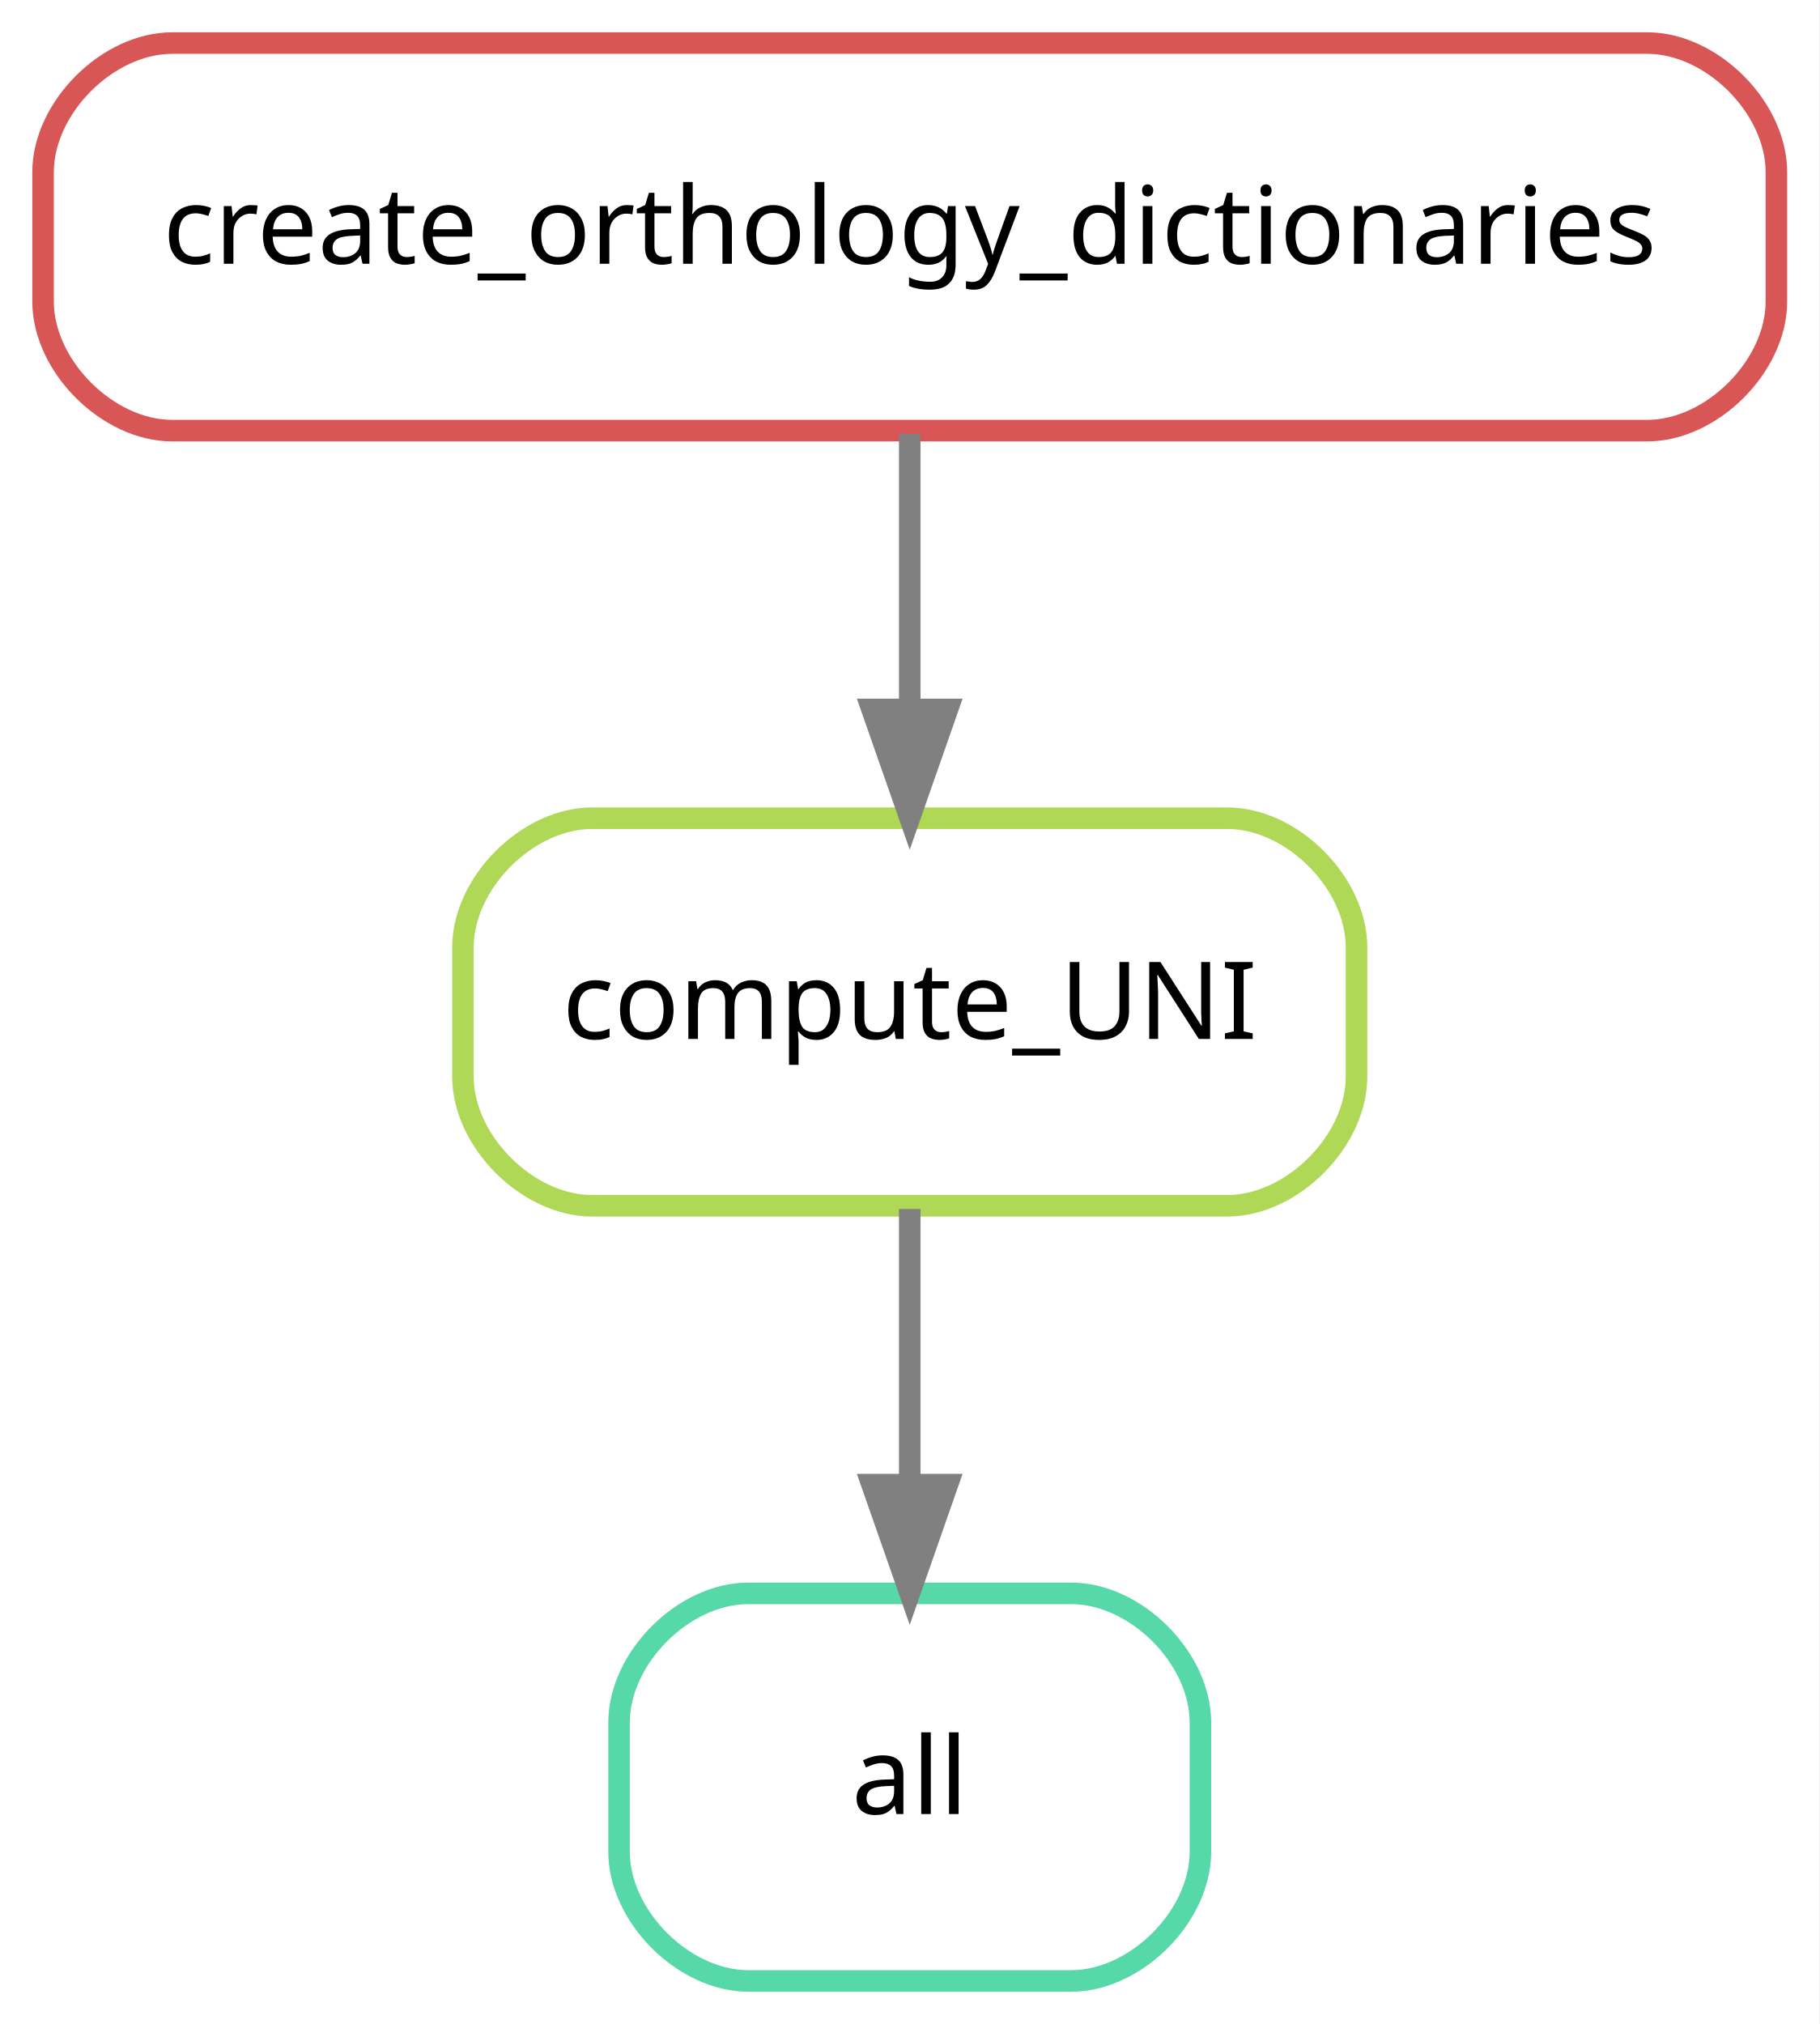
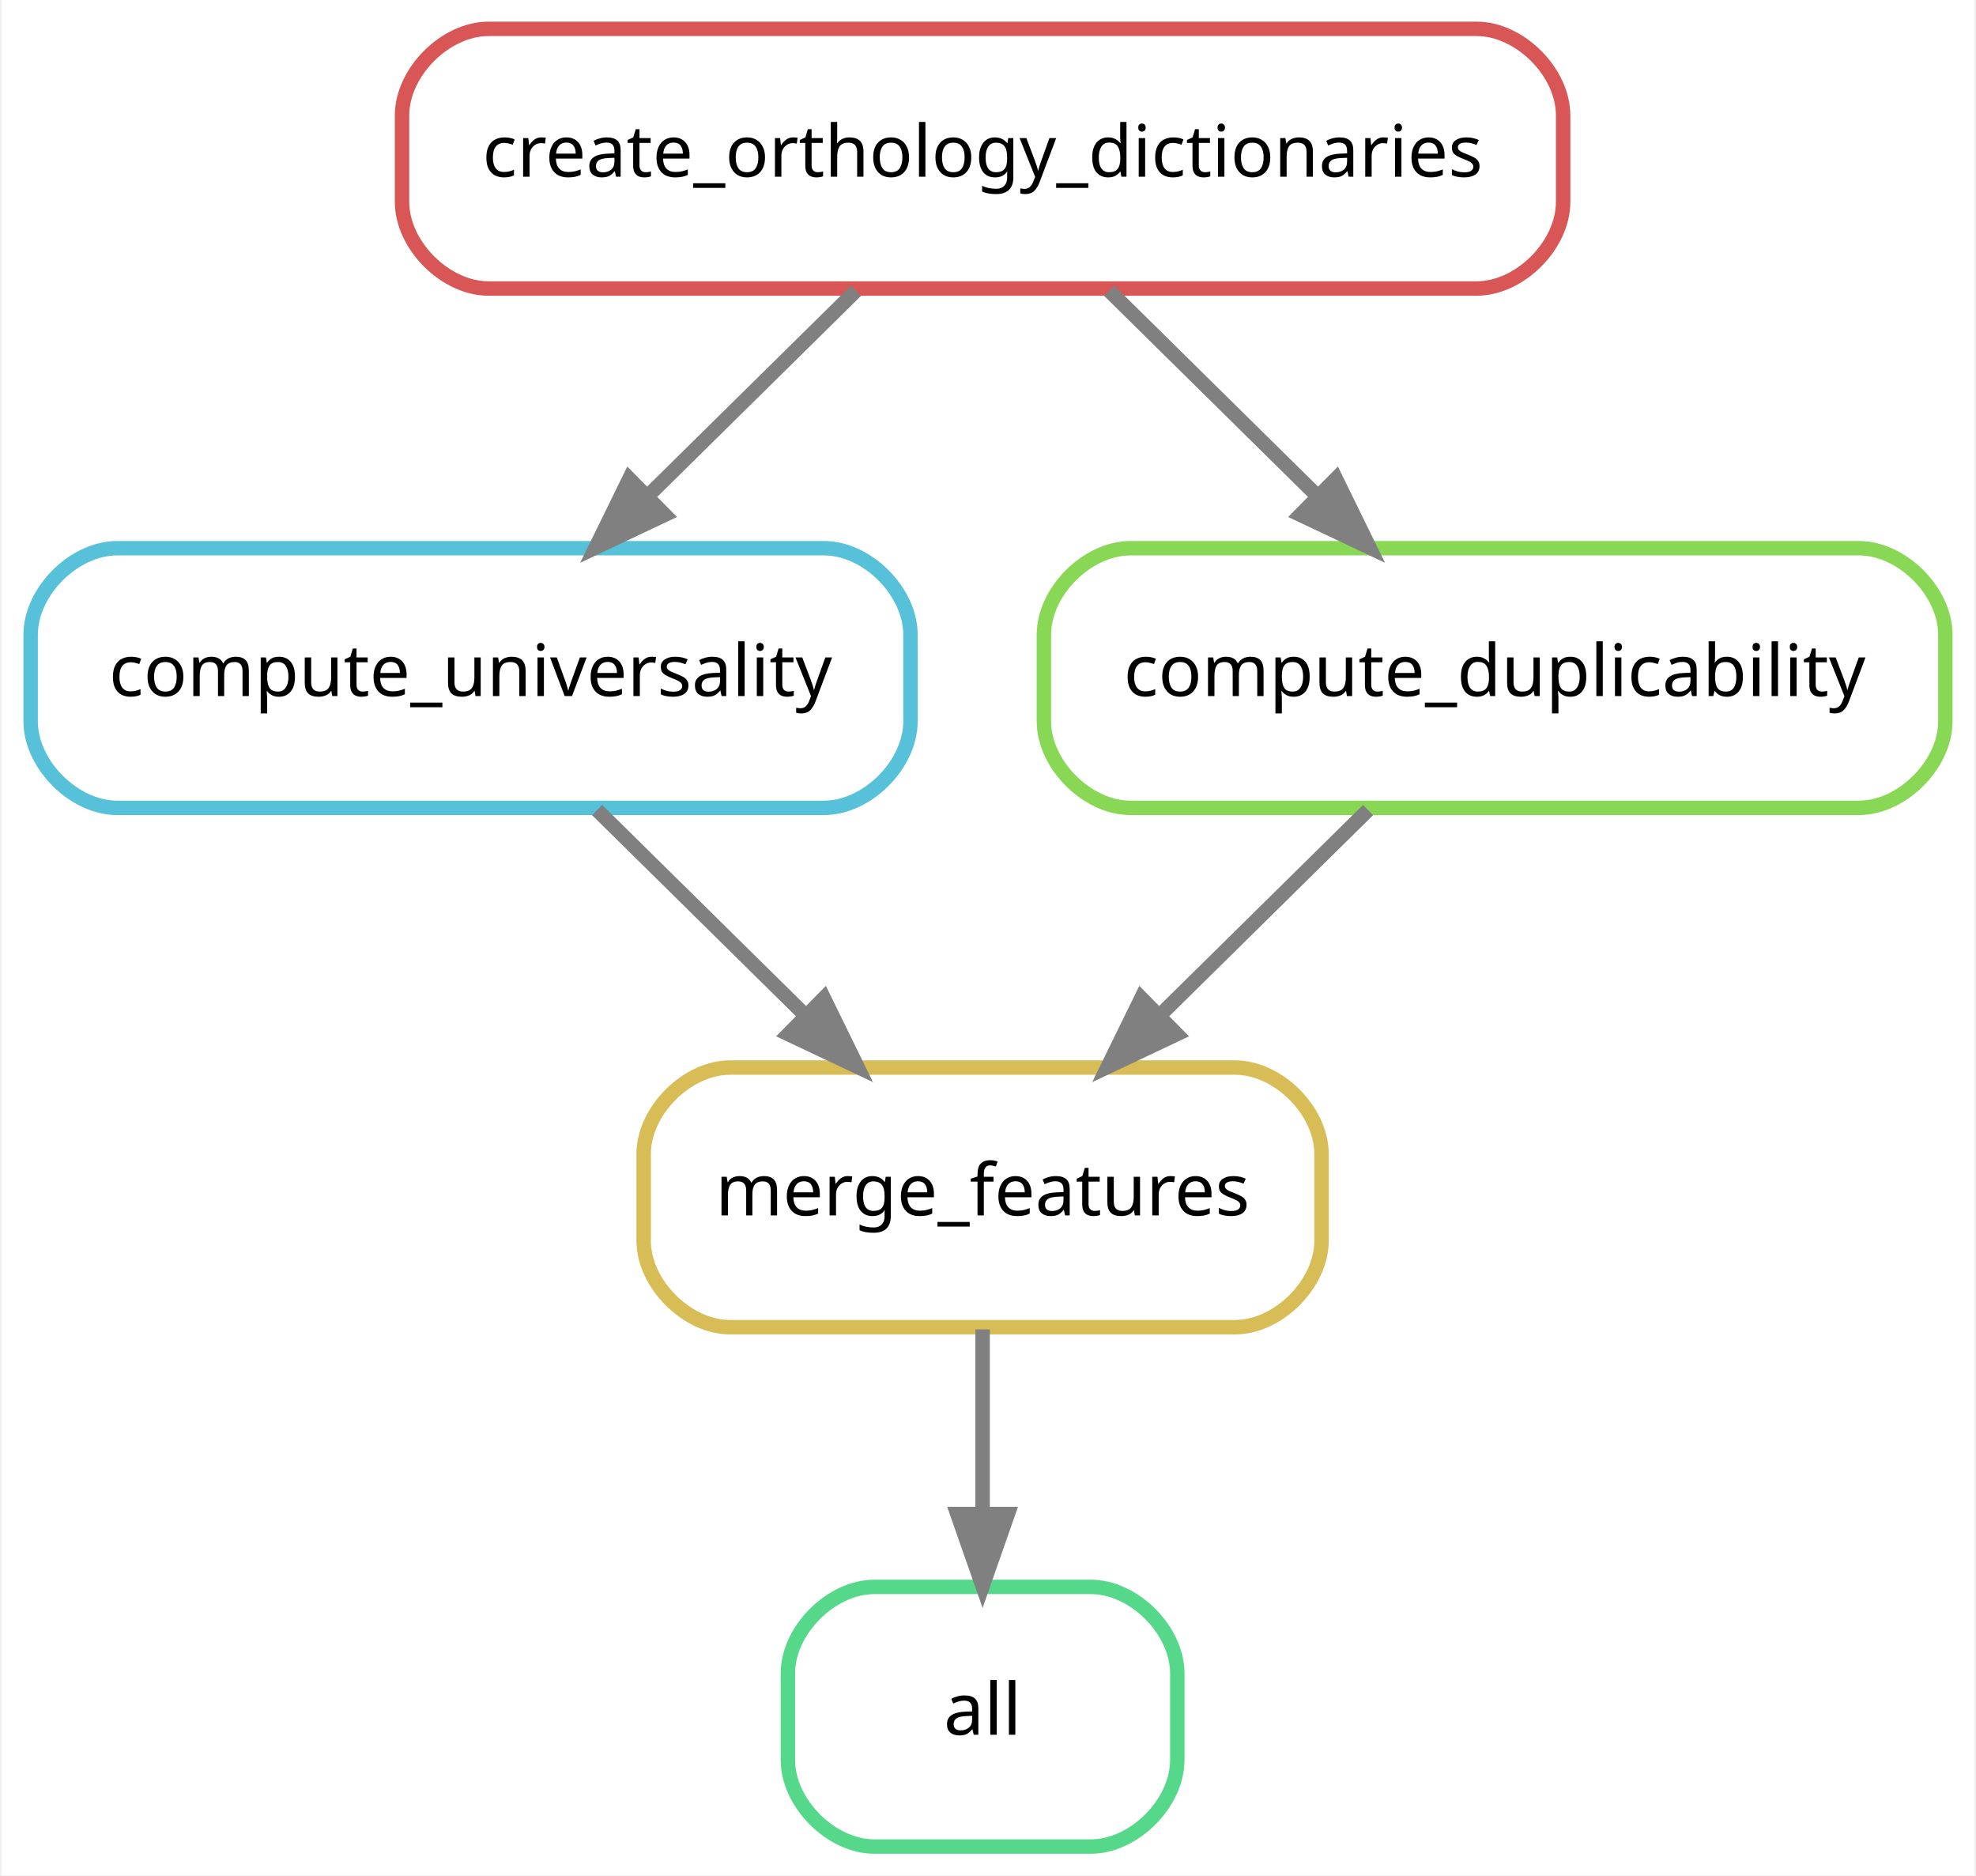
- <svg xmlns="http://www.w3.org/2000/svg" width="169pt" height="188pt" viewBox="0.00 0.00 169.00 188.00">
-   <g id="graph0" class="graph" transform="scale(1 1) rotate(0) translate(4 184)">
-     <polygon fill="white" stroke="transparent" points="-4,4 -4,-184 165,-184 165,4 -4,4" />
+ <svg xmlns="http://www.w3.org/2000/svg" width="274pt" height="260pt" viewBox="0.00 0.00 273.50 260.00">
+   <g id="graph0" class="graph" transform="scale(1 1) rotate(0) translate(4 256)">
+     <polygon fill="white" stroke="transparent" points="-4,4 -4,-256 269.5,-256 269.5,4 -4,4" />
    <g id="node1" class="node">
-       <path fill="none" stroke="#56d8a9" stroke-width="2" d="M95.5,-36C95.5,-36 65.5,-36 65.5,-36 59.5,-36 53.5,-30 53.5,-24 53.5,-24 53.5,-12 53.5,-12 53.5,-6 59.5,0 65.5,0 65.5,0 95.5,0 95.5,0 101.5,0 107.5,-6 107.5,-12 107.5,-12 107.5,-24 107.5,-24 107.5,-30 101.5,-36 95.5,-36" />
-       <text text-anchor="middle" x="80.5" y="-15.5" font-family="sans" font-size="10.00">all</text>
+       <path fill="none" stroke="#56d88a" stroke-width="2" d="M147,-36C147,-36 117,-36 117,-36 111,-36 105,-30 105,-24 105,-24 105,-12 105,-12 105,-6 111,0 117,0 117,0 147,0 147,0 153,0 159,-6 159,-12 159,-12 159,-24 159,-24 159,-30 153,-36 147,-36" />
+       <text text-anchor="middle" x="132" y="-15.5" font-family="sans" font-size="10.00">all</text>
    </g>
    <g id="node2" class="node">
-       <path fill="none" stroke="#afd856" stroke-width="2" d="M110,-108C110,-108 51,-108 51,-108 45,-108 39,-102 39,-96 39,-96 39,-84 39,-84 39,-78 45,-72 51,-72 51,-72 110,-72 110,-72 116,-72 122,-78 122,-84 122,-84 122,-96 122,-96 122,-102 116,-108 110,-108" />
-       <text text-anchor="middle" x="80.5" y="-87.5" font-family="sans" font-size="10.00">compute_UNI</text>
+       <path fill="none" stroke="#d8bc56" stroke-width="2" d="M167,-108C167,-108 97,-108 97,-108 91,-108 85,-102 85,-96 85,-96 85,-84 85,-84 85,-78 91,-72 97,-72 97,-72 167,-72 167,-72 173,-72 179,-78 179,-84 179,-84 179,-96 179,-96 179,-102 173,-108 167,-108" />
+       <text text-anchor="middle" x="132" y="-87.5" font-family="sans" font-size="10.00">merge_features</text>
    </g>
    <g id="edge1" class="edge">
-       <path fill="none" stroke="grey" stroke-width="2" d="M80.5,-71.7C80.5,-63.98 80.5,-54.71 80.5,-46.11" />
-       <polygon fill="grey" stroke="grey" stroke-width="2" points="84,-46.1 80.5,-36.1 77,-46.1 84,-46.1" />
+       <path fill="none" stroke="grey" stroke-width="2" d="M132,-71.7C132,-63.98 132,-54.71 132,-46.11" />
+       <polygon fill="grey" stroke="grey" stroke-width="2" points="135.5,-46.1 132,-36.1 128.5,-46.1 135.5,-46.1" />
    </g>
    <g id="node3" class="node">
-       <path fill="none" stroke="#d85656" stroke-width="2" d="M149,-180C149,-180 12,-180 12,-180 6,-180 0,-174 0,-168 0,-168 0,-156 0,-156 0,-150 6,-144 12,-144 12,-144 149,-144 149,-144 155,-144 161,-150 161,-156 161,-156 161,-168 161,-168 161,-174 155,-180 149,-180" />
-       <text text-anchor="middle" x="80.5" y="-159.5" font-family="sans" font-size="10.00">create_orthology_dictionaries</text>
+       <path fill="none" stroke="#56c1d8" stroke-width="2" d="M110,-180C110,-180 12,-180 12,-180 6,-180 0,-174 0,-168 0,-168 0,-156 0,-156 0,-150 6,-144 12,-144 12,-144 110,-144 110,-144 116,-144 122,-150 122,-156 122,-156 122,-168 122,-168 122,-174 116,-180 110,-180" />
+       <text text-anchor="middle" x="61" y="-159.5" font-family="sans" font-size="10.00">compute_universality</text>
    </g>
    <g id="edge2" class="edge">
-       <path fill="none" stroke="grey" stroke-width="2" d="M80.5,-143.7C80.5,-135.98 80.5,-126.71 80.5,-118.11" />
-       <polygon fill="grey" stroke="grey" stroke-width="2" points="84,-118.1 80.5,-108.1 77,-118.1 84,-118.1" />
+       <path fill="none" stroke="grey" stroke-width="2" d="M78.55,-143.7C87.23,-135.14 97.86,-124.66 107.35,-115.3" />
+       <polygon fill="grey" stroke="grey" stroke-width="2" points="109.99,-117.62 114.65,-108.1 105.07,-112.63 109.99,-117.62" />
+     </g>
+     <g id="node4" class="node">
+       <path fill="none" stroke="#88d856" stroke-width="2" d="M253.5,-180C253.5,-180 152.5,-180 152.5,-180 146.5,-180 140.5,-174 140.5,-168 140.5,-168 140.5,-156 140.5,-156 140.5,-150 146.5,-144 152.5,-144 152.5,-144 253.5,-144 253.5,-144 259.5,-144 265.5,-150 265.5,-156 265.5,-156 265.5,-168 265.5,-168 265.5,-174 259.5,-180 253.5,-180" />
+       <text text-anchor="middle" x="203" y="-159.5" font-family="sans" font-size="10.00">compute_duplicability</text>
+     </g>
+     <g id="edge3" class="edge">
+       <path fill="none" stroke="grey" stroke-width="2" d="M185.45,-143.7C176.77,-135.14 166.14,-124.66 156.65,-115.3" />
+       <polygon fill="grey" stroke="grey" stroke-width="2" points="158.93,-112.63 149.35,-108.1 154.01,-117.62 158.93,-112.63" />
+     </g>
+     <g id="node5" class="node">
+       <path fill="none" stroke="#d85656" stroke-width="2" d="M200.5,-252C200.5,-252 63.5,-252 63.5,-252 57.5,-252 51.5,-246 51.5,-240 51.5,-240 51.5,-228 51.5,-228 51.5,-222 57.5,-216 63.5,-216 63.5,-216 200.5,-216 200.5,-216 206.5,-216 212.5,-222 212.5,-228 212.5,-228 212.5,-240 212.5,-240 212.5,-246 206.5,-252 200.5,-252" />
+       <text text-anchor="middle" x="132" y="-231.5" font-family="sans" font-size="10.00">create_orthology_dictionaries</text>
+     </g>
+     <g id="edge4" class="edge">
+       <path fill="none" stroke="grey" stroke-width="2" d="M114.45,-215.7C105.77,-207.14 95.14,-196.66 85.65,-187.3" />
+       <polygon fill="grey" stroke="grey" stroke-width="2" points="87.93,-184.63 78.35,-180.1 83.01,-189.62 87.93,-184.63" />
+     </g>
+     <g id="edge5" class="edge">
+       <path fill="none" stroke="grey" stroke-width="2" d="M149.55,-215.7C158.23,-207.14 168.86,-196.66 178.35,-187.3" />
+       <polygon fill="grey" stroke="grey" stroke-width="2" points="180.99,-189.62 185.65,-180.1 176.07,-184.63 180.99,-189.62" />
    </g>
  </g>
</svg>
